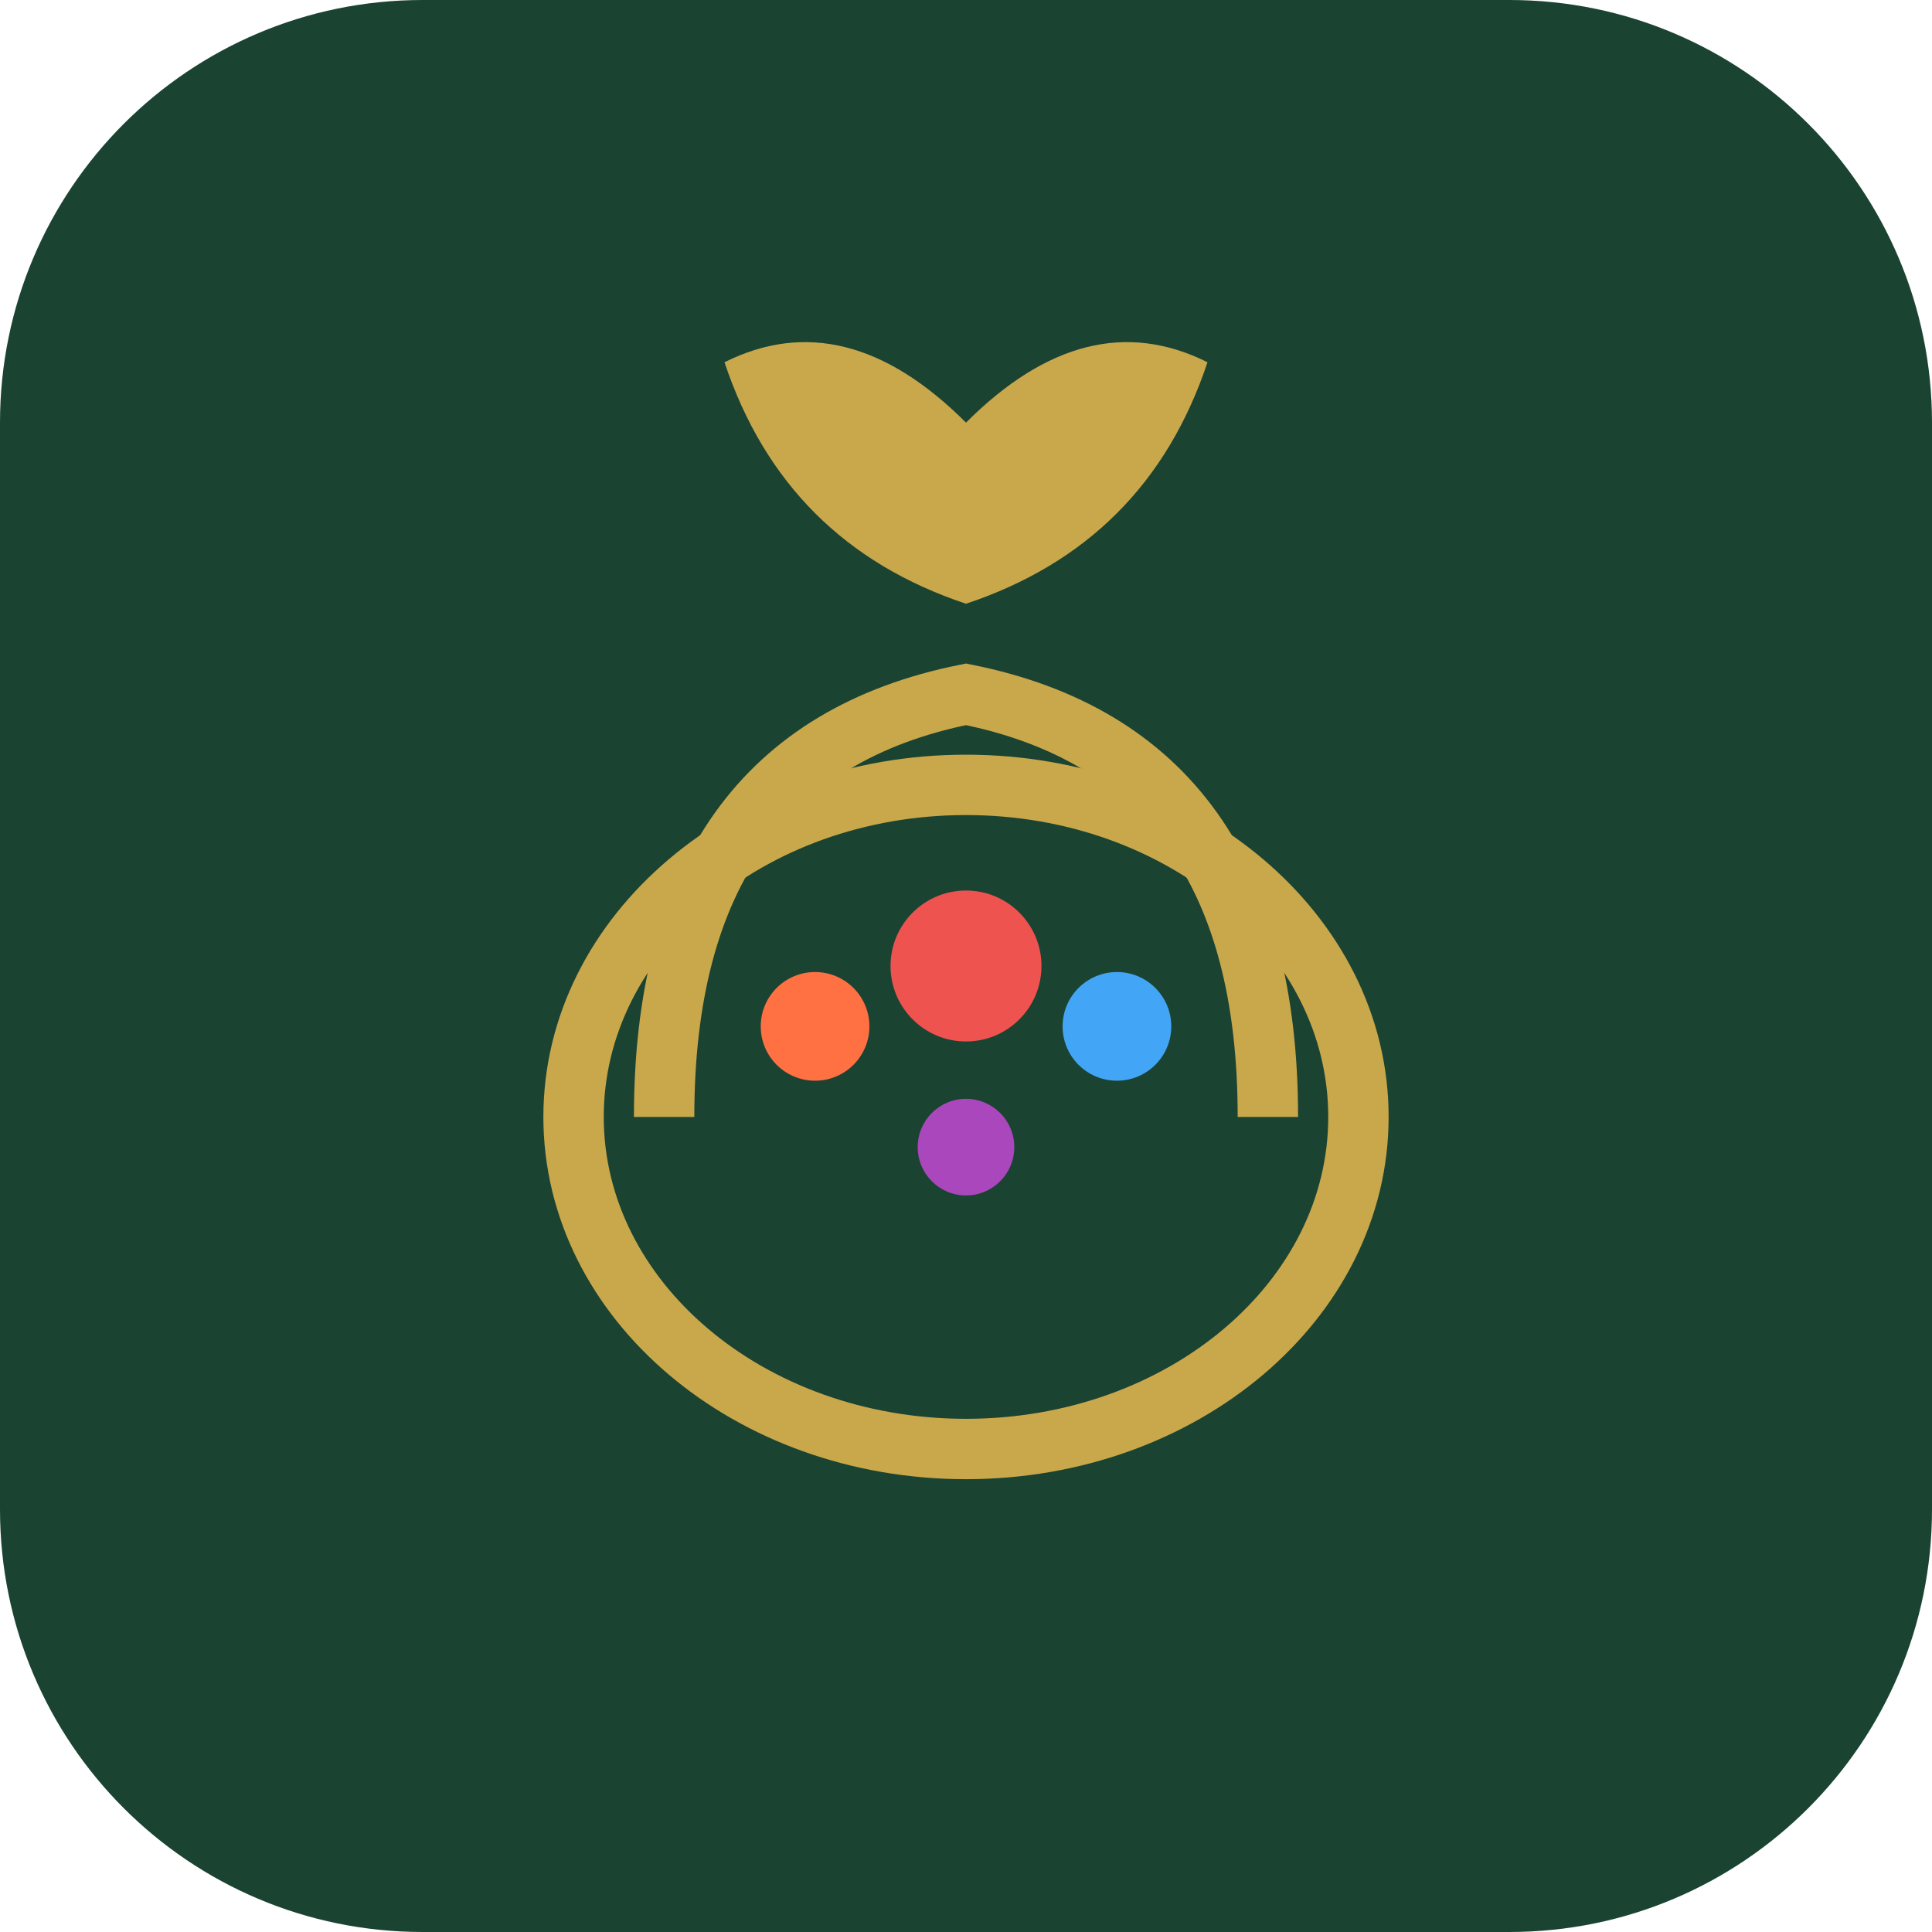
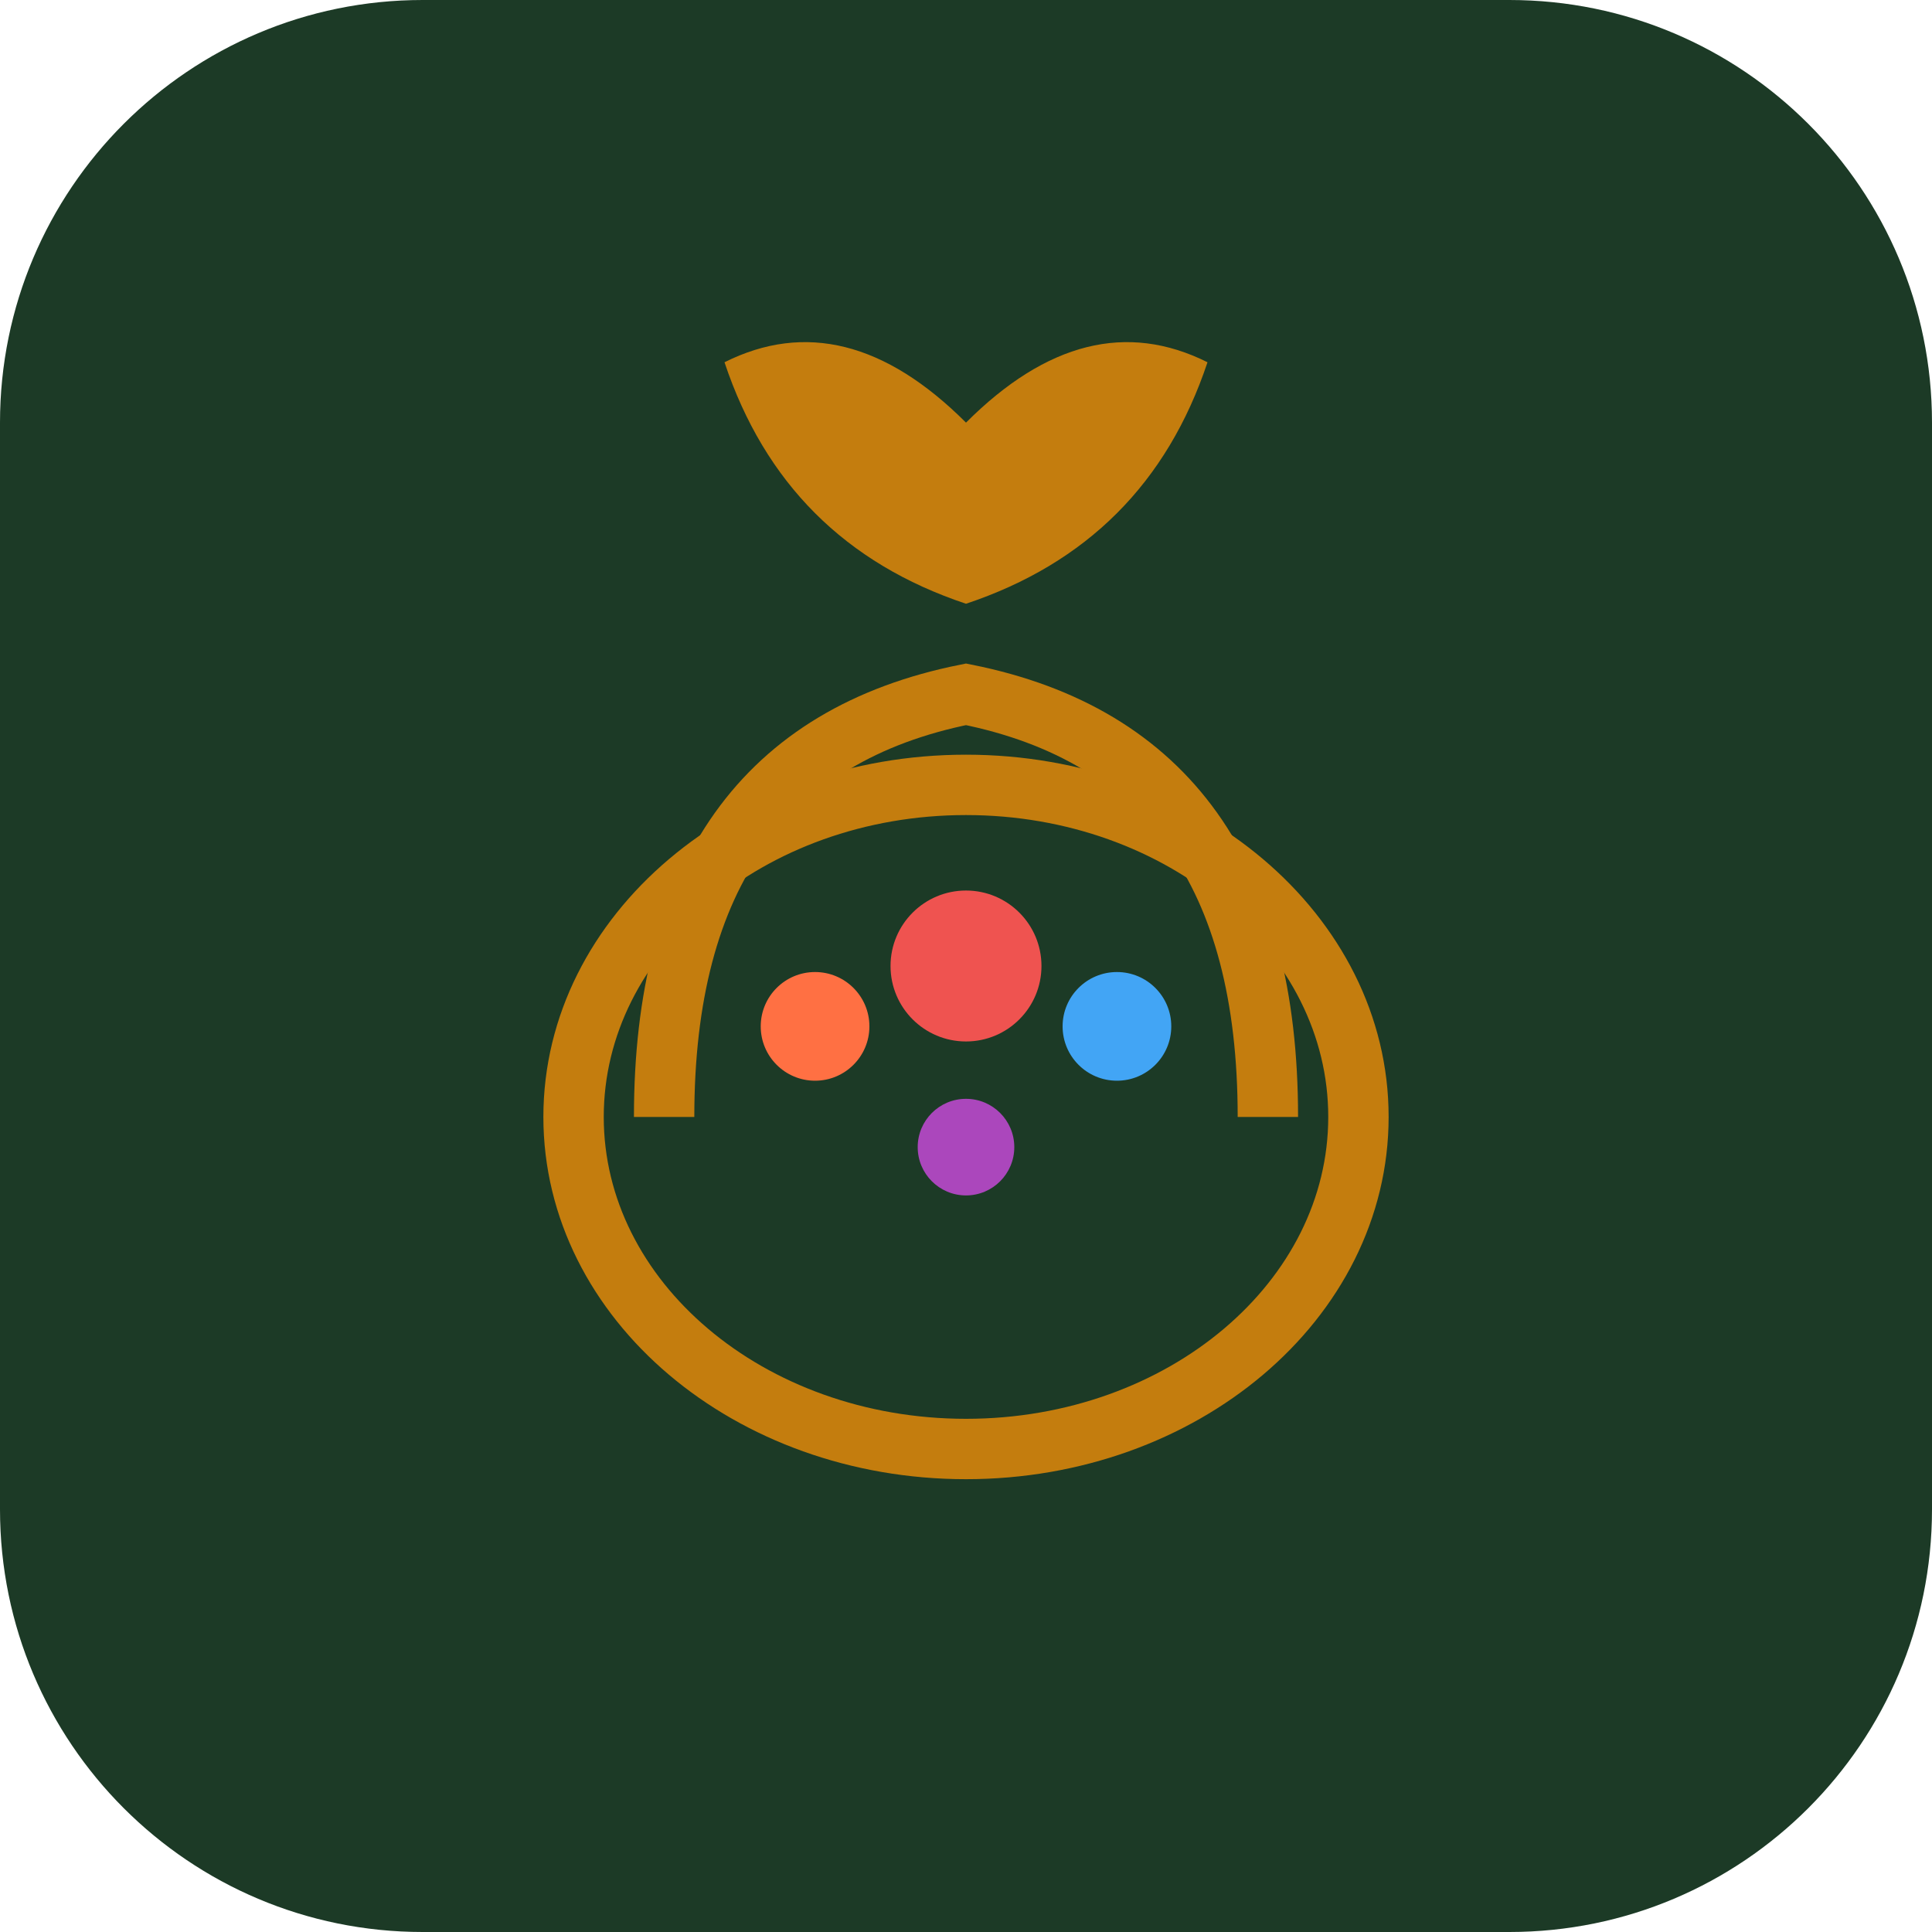
<svg xmlns="http://www.w3.org/2000/svg" width="32" height="32" viewBox="0 0 64 64">
-   <rect width="64" height="64" rx="14" fill="#1B4332" />
-   <path d="M32 14 Q36 10 40 12 Q38 18 32 20 Q26 18 24 12 Q28 10 32 14Z" fill="#C9A84C" />
-   <ellipse cx="32" cy="37" rx="13" ry="11" fill="none" stroke="#C9A84C" stroke-width="2" />
-   <path d="M22 37 Q22 25 32 23 Q42 25 42 37" fill="none" stroke="#C9A84C" stroke-width="2" />
+   <rect width="64" height="64" rx="14" fill="#1C3A26" />
+   <path d="M32 14 Q36 10 40 12 Q38 18 32 20 Q26 18 24 12 Q28 10 32 14Z" fill="#C47D0E" />
+   <ellipse cx="32" cy="37" rx="13" ry="11" fill="none" stroke="#C47D0E" stroke-width="2" />
+   <path d="M22 37 Q22 25 32 23 Q42 25 42 37" fill="none" stroke="#C47D0E" stroke-width="2" />
  <circle cx="32" cy="32" r="2.5" fill="#EF5350" />
  <circle cx="27" cy="34" r="1.8" fill="#FF7043" />
  <circle cx="37" cy="34" r="1.8" fill="#42A5F5" />
  <circle cx="32" cy="38" r="1.6" fill="#AB47BC" />
</svg>
